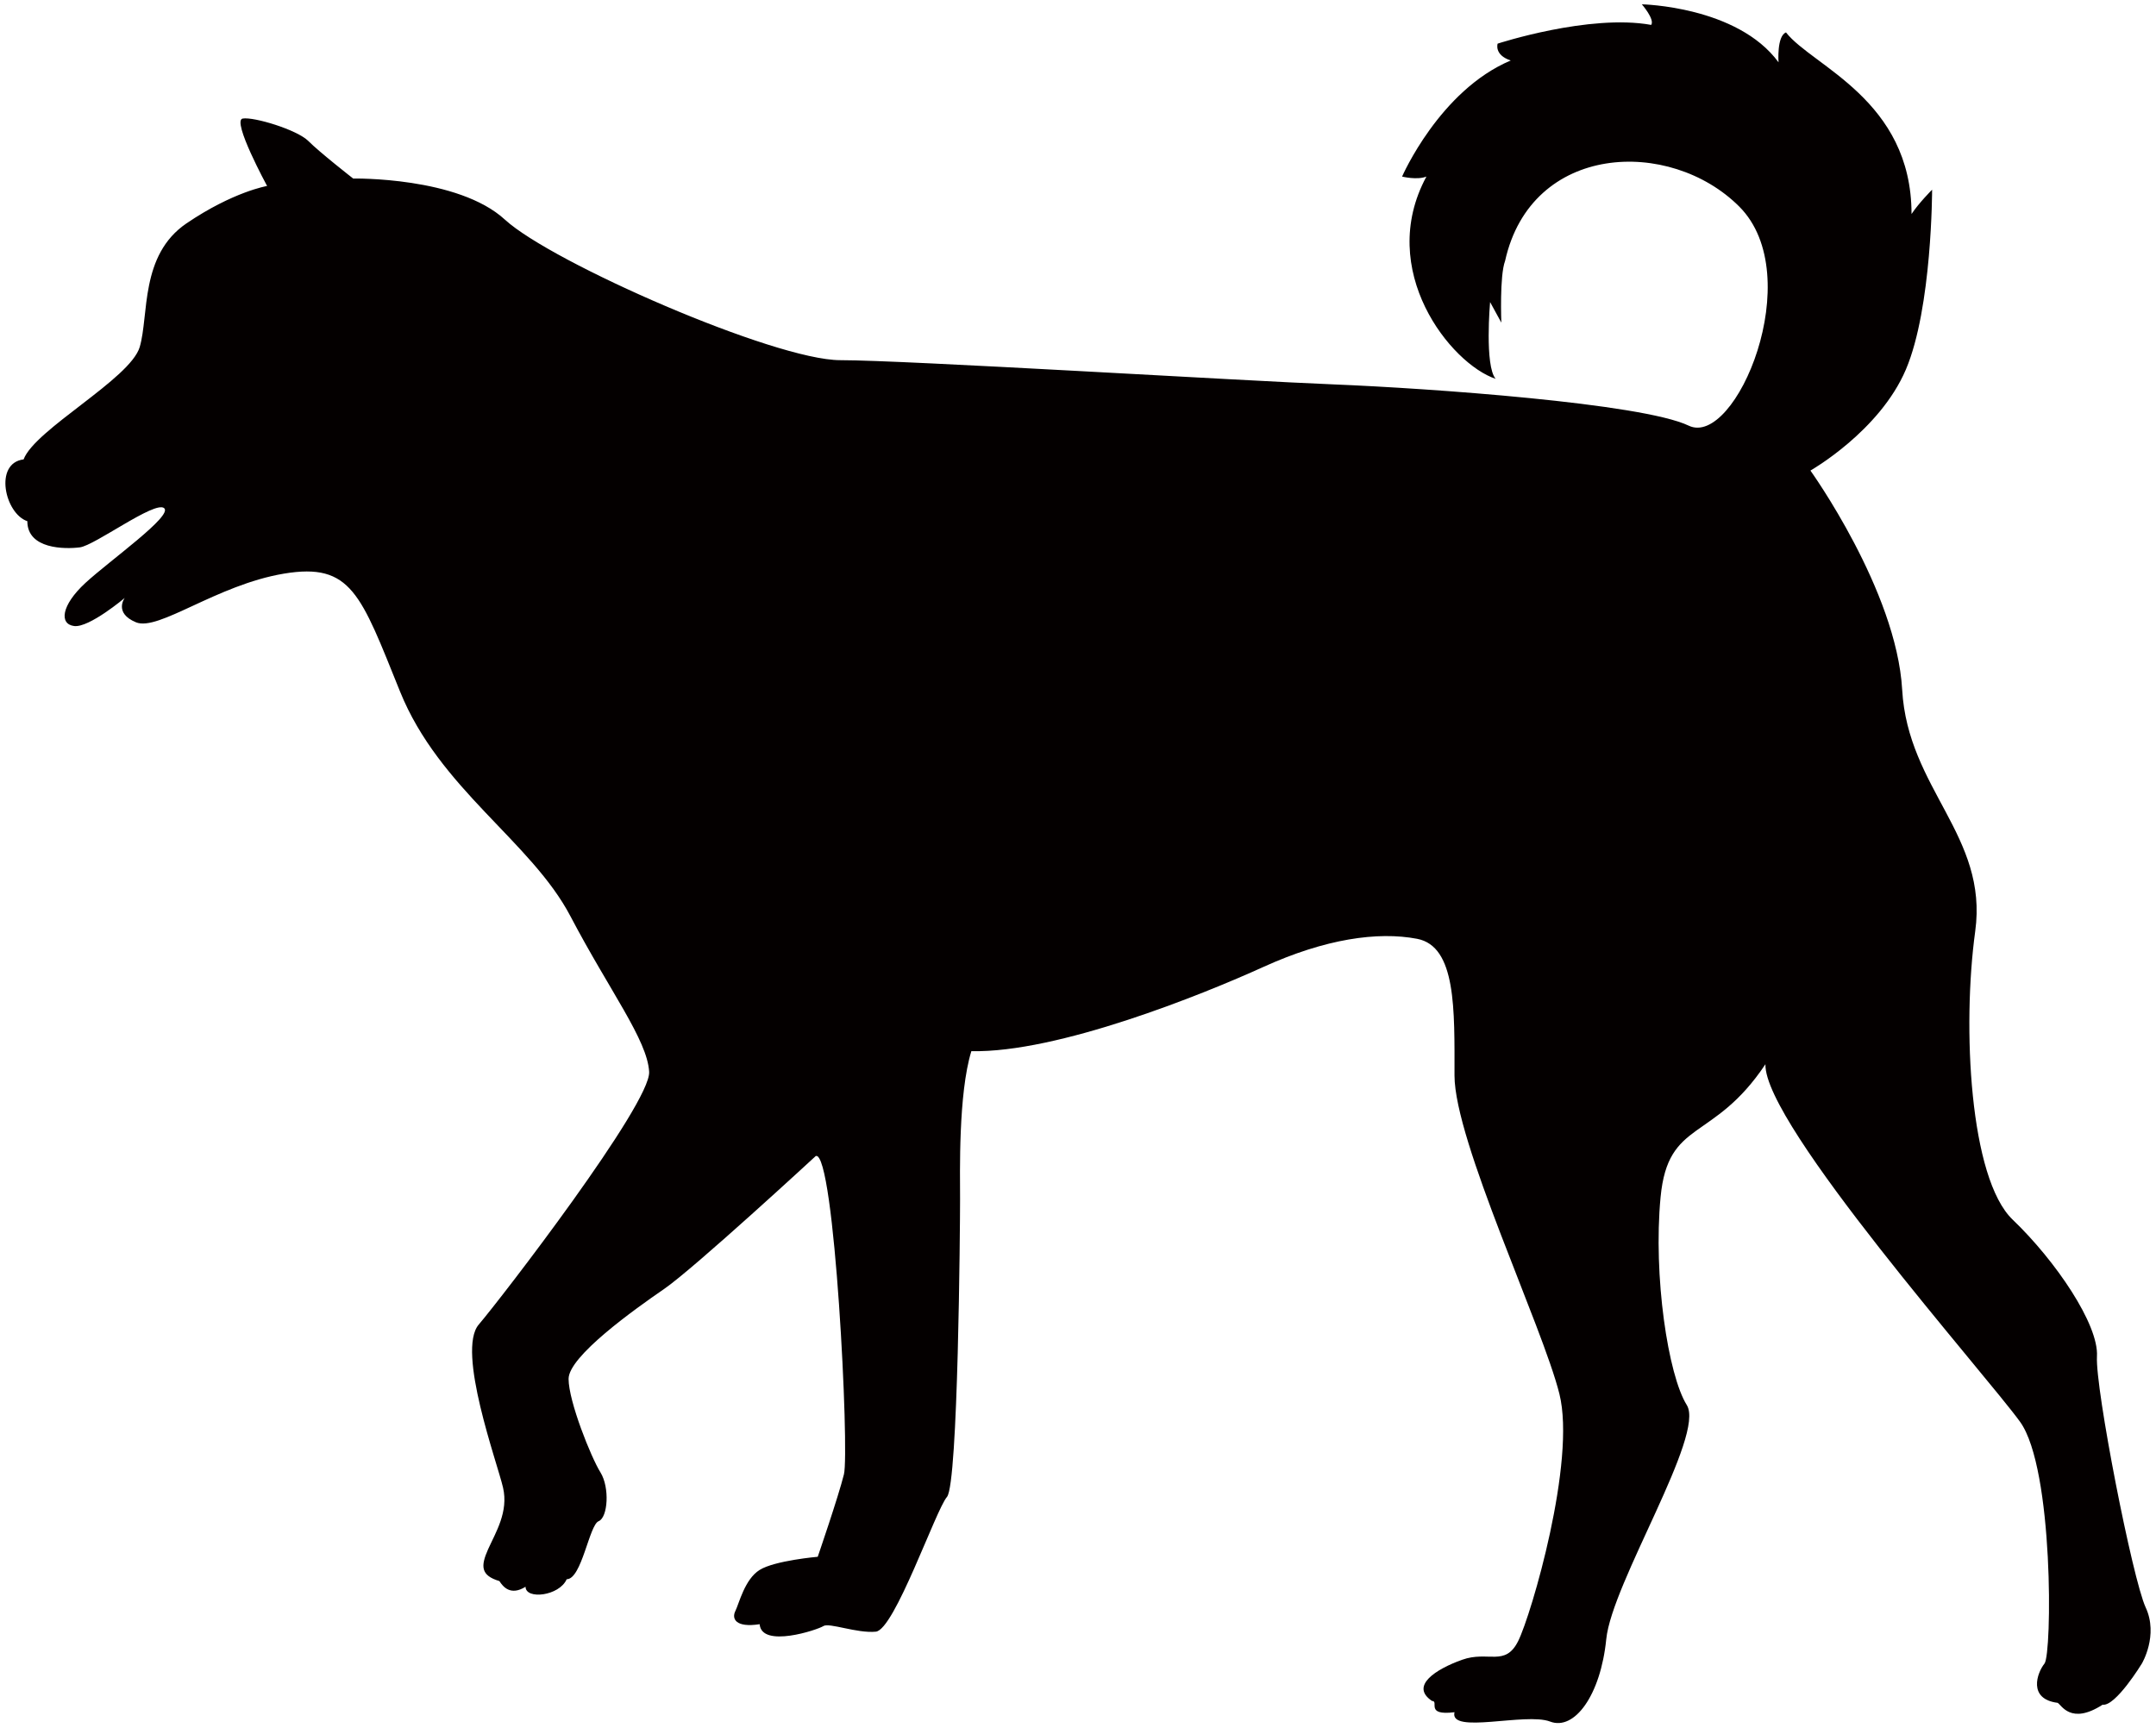
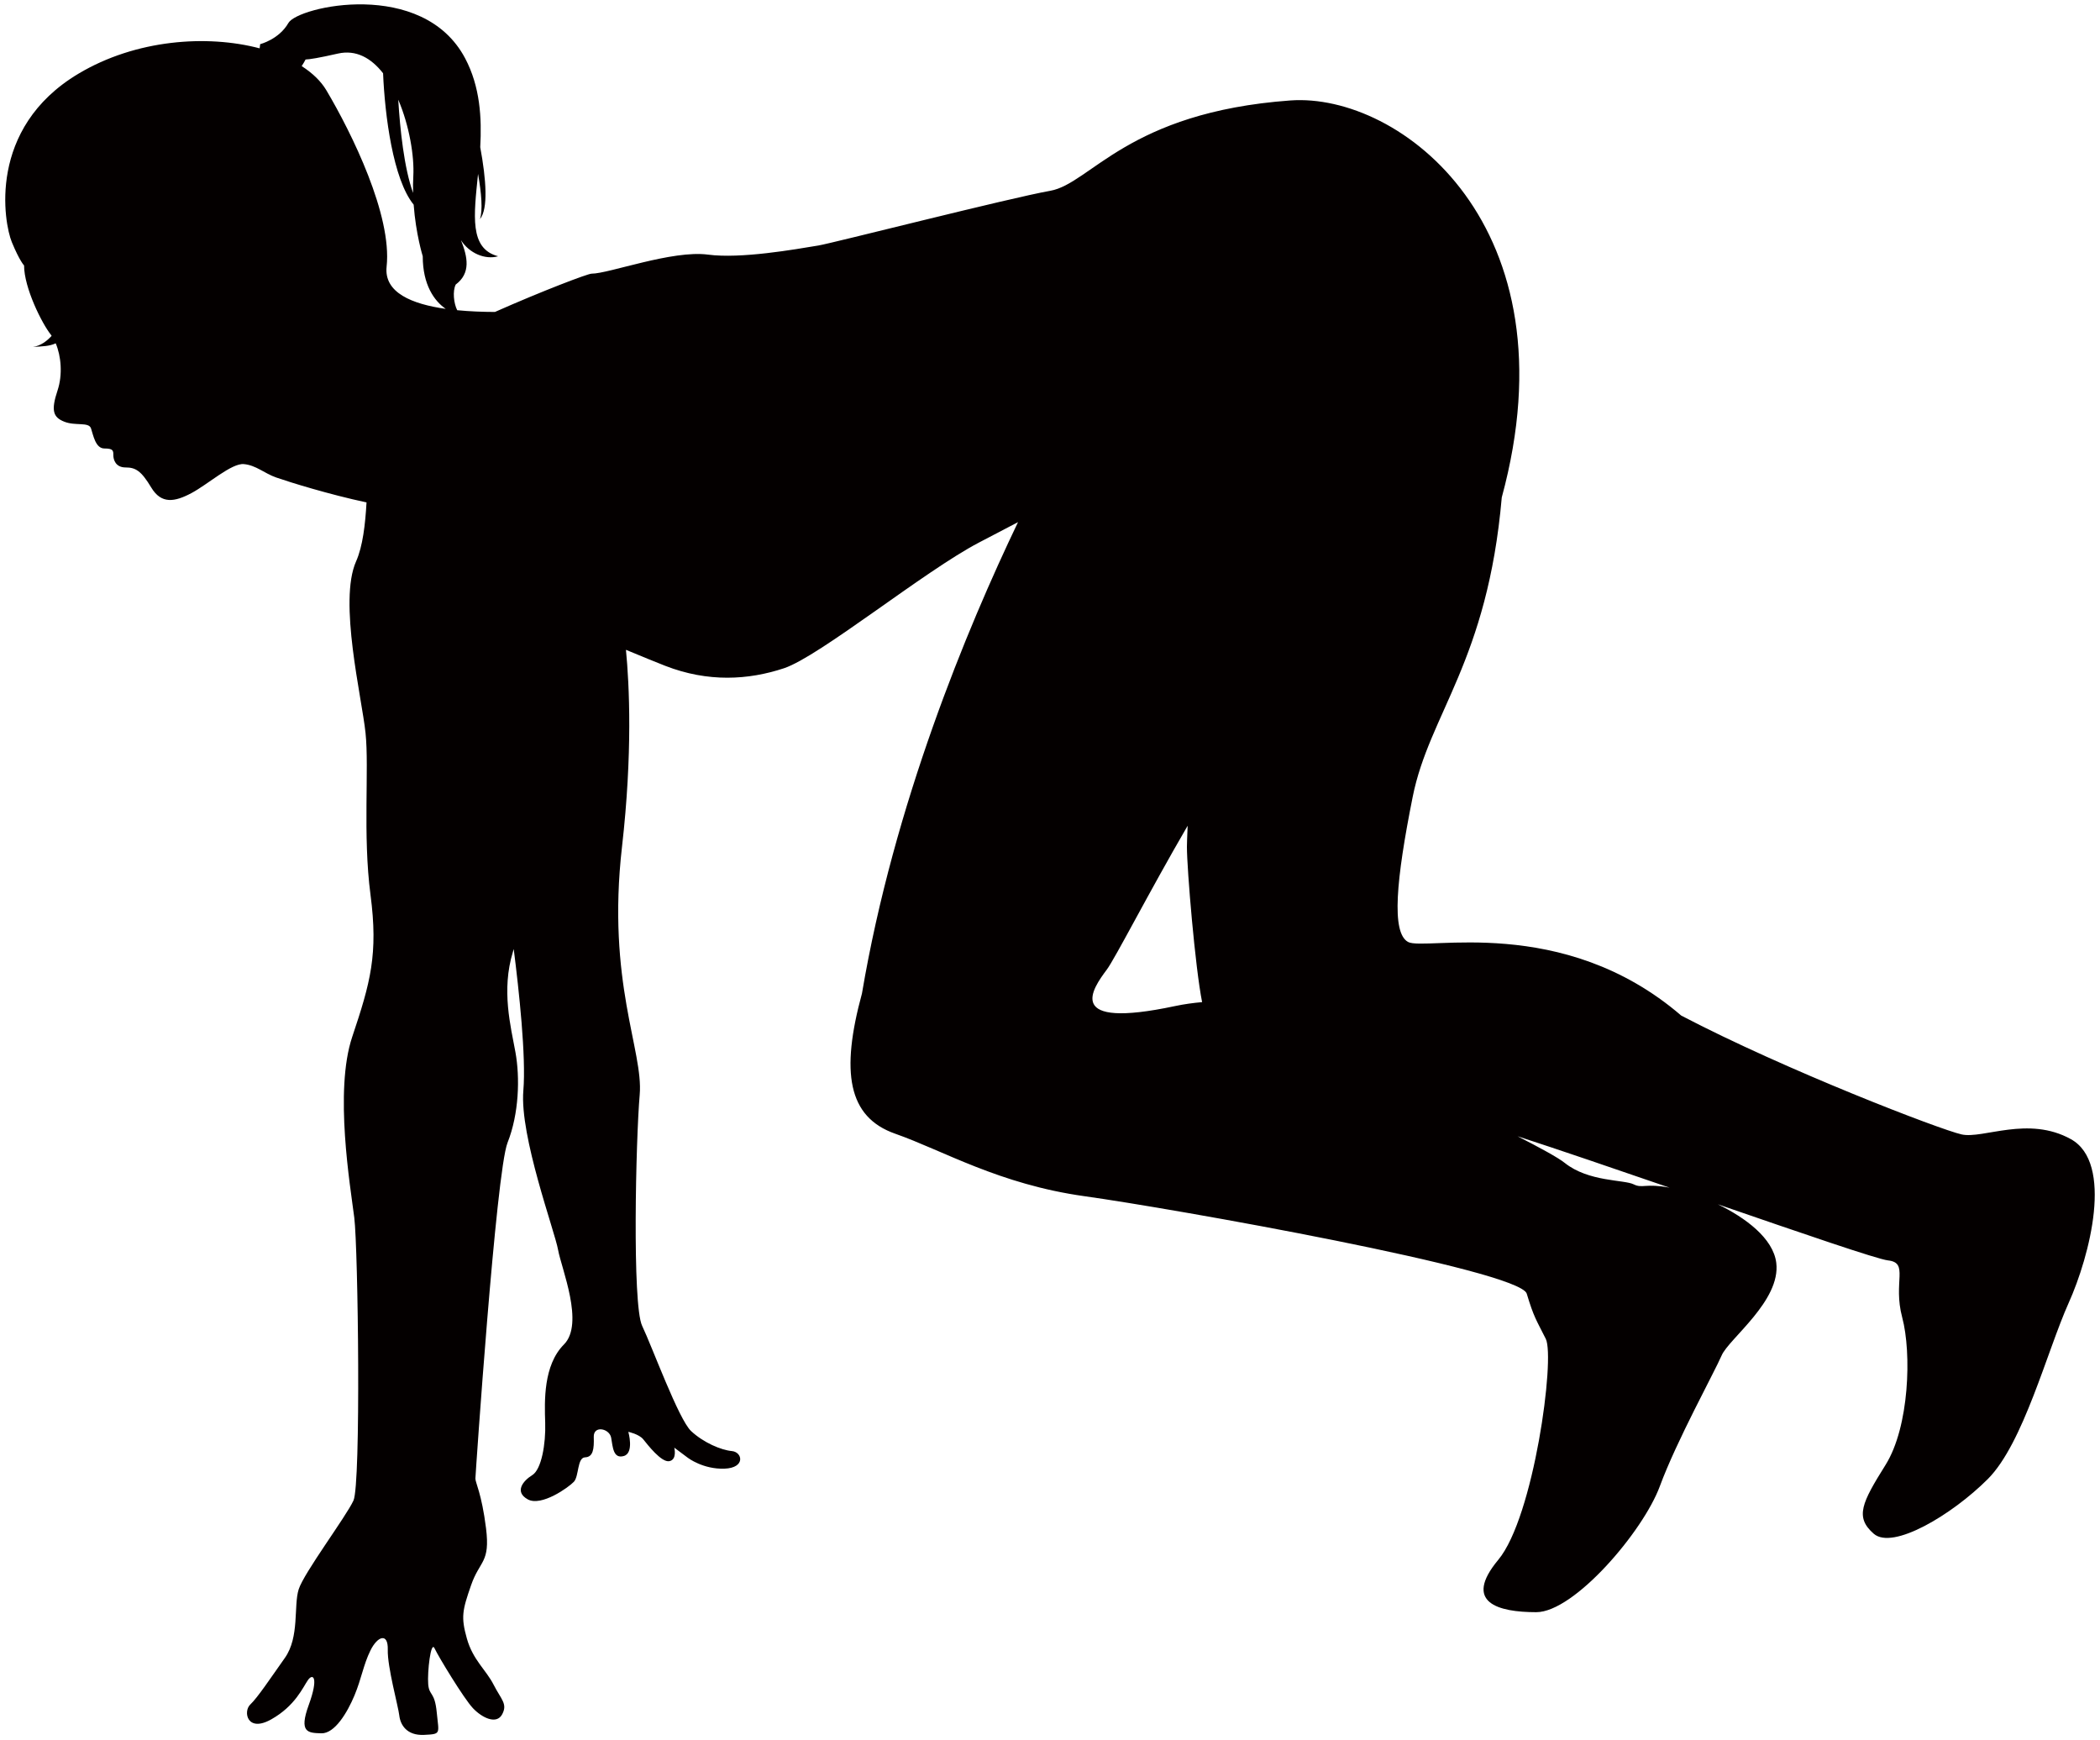
- <svg xmlns="http://www.w3.org/2000/svg" version="1.1" id="_x31__1_" x="0px" y="0px" viewBox="0 0 800 641.049" style="enable-background:new 0 0 800 641.049;" xml:space="preserve">
+ <svg xmlns="http://www.w3.org/2000/svg" version="1.1" id="_x32_" x="0px" y="0px" viewBox="0 0 800 662.444" style="enable-background:new 0 0 800 662.444;" xml:space="preserve">
  <style type="text/css">
	.st0{fill:#040000;}
</style>
  <g>
-     <path class="st0" d="M99.106,69.019c0,0-13.222-24.33-9.055-25.023c4.167-0.701,20.179,4.159,24.365,8.335   c4.132,4.168,16.633,13.925,16.633,13.925s38.956-0.729,56.319,15.265c17.363,15.967,100.07,52.141,124.4,52.141   c24.32,0,148.711,7.642,183.472,9.01c34.725,1.404,113.977,6.976,131.366,15.293c17.354,8.352,44.456-55.599,18.749-81.314   c-25.715-25.698-77.164-23.601-86.876,20.162c-2.097,5.553-1.394,22.925-1.394,22.925l-4.177-7.642c0,0-2.078,23.618,2.062,28.497   c-16.66-5.572-44.446-40.306-25.688-75.067c-3.484,1.386-9.028,0-9.028,0s13.907-31.971,40.315-43.078   c-6.256-2.07-4.861-6.256-4.861-6.256s34.041-11.115,56.985-6.948c1.394-2.07-3.475-7.642-3.475-7.642s35.436,0.675,50.719,21.521   c0,0-0.701-9.73,2.773-11.089c9.73,12.511,46.579,24.986,46.579,67.389c2.763-4.159,7.633-9.028,7.633-9.028s0,43.816-9.72,66.714   c-9.748,22.943-35.428,37.525-35.428,37.525s31.943,44.49,34.042,81.331c2.088,36.832,31.97,54.202,27.101,89.657   c-4.87,35.436-2.089,91.736,13.915,107.02c15.967,15.293,31.961,38.91,31.26,50.721c-0.685,11.827,13.221,82.708,18.064,93.148   c4.852,10.414-1.404,20.855-1.404,20.855s-9.721,15.967-14.573,15.274c-11.844,7.641-15.301,0-16.678-0.701   c-11.116-1.396-7.651-11.116-4.878-14.573c2.799-3.483,3.465-72.286-9.037-89.685c-12.502-17.361-95.201-110.475-94.508-132.734   c-19.469,29.198-36.138,20.171-38.911,49.352c-2.772,29.198,2.773,66.021,9.73,77.136c6.966,11.125-27.804,66.021-29.882,86.876   c-2.097,20.864-11.818,34.068-20.846,30.576c-9.055-3.465-37.543,4.86-35.464-3.465c-11.107,1.386-5.544-4.176-8.335-4.176   c-8.326-5.545,1.386-11.8,11.126-15.275c9.72-3.492,15.984,2.755,20.836-6.956c4.86-9.74,21.558-66.723,15.292-91.737   c-6.238-25.022-38.92-93.833-38.92-118.144c0-24.33,0.712-47.974-13.906-50.738c-14.591-2.773-34.023,0-56.957,10.423   c-22.933,10.423-76.462,31.98-108.415,31.278c-4.878,15.967-4.185,45.166-4.185,54.897c0,9.729-0.693,105.651-4.851,110.511   c-4.186,4.852-19.452,49.325-26.409,50.026c-6.975,0.693-17.399-3.474-19.469-2.07c-2.088,1.368-22.951,8.317-23.635-0.702   c-9.019,1.396-10.414-2.088-9.019-4.887c1.377-2.755,3.456-11.801,9.019-15.257c5.562-3.483,21.548-4.879,21.548-4.879   s7.651-22.232,9.721-30.585c2.097-8.325-3.465-120.223-10.441-118.153c0,0-45.158,41.7-56.264,49.342   c-11.143,7.66-35.464,25.023-35.464,33.375c0,8.344,8.361,29.181,11.846,34.735c3.447,5.589,2.763,16.677-0.693,18.082   c-3.492,1.377-6.274,21.539-11.855,21.539c-2.763,6.265-15.264,7.651-15.264,2.79c-5.563,3.475-8.361,0-9.704-2.106   c-6.984-2.088-6.984-5.543-4.194-11.808c2.799-6.238,7.642-13.898,5.536-22.908c-2.079-9.064-17.363-50.738-9.001-60.486   c8.316-9.72,63.923-82.005,63.222-93.806c-0.685-11.845-14.599-29.91-29.189-57.695c-14.573-27.804-48.641-47.254-63.24-83.41   c-14.591-36.129-18.064-47.93-43.078-43.762c-25.031,4.186-46.588,21.53-54.923,18.056c-8.325-3.475-4.167-9.028-4.167-9.028   s-13.186,11.115-18.749,10.422c-5.571-0.702-4.869-7.642,4.159-15.986c9.045-8.343,32.673-25.022,29.198-27.785   c-3.474-2.772-25.715,13.88-31.268,14.573c-5.554,0.702-19.469,0.702-19.469-9.713c-8.344-2.79-12.52-21.548-1.386-22.933   c4.158-11.125,39.612-29.892,43.087-41.71c3.474-11.8,0-34.059,17.335-45.868C86.586,71.099,99.106,69.019,99.106,69.019z" />
+     <path class="st0" d="M788.921,433.881c-16.286-9.049-33.48,0-41.641-1.81c-8.139-1.817-66.983-24.432-106.815-45.269   c-45.268-38.923-97.771-24.432-104.112-28.058c-6.337-3.619-4.524-23.539,1.813-55.232c6.334-31.678,28.503-51.597,33.935-114.059   c28.062-103.211-38.687-154.246-80.573-151.19c-61.997,4.528-76.049,31.685-91.434,34.404   c-15.392,2.718-82.821,19.913-88.262,20.828c-9.149,1.517-29.642,5.136-42.11,3.484c-13.572-1.817-37.768,7.254-44.352,7.254   c-1.468,0-18.876,6.63-36.821,14.581c-4.558-0.015-9.517-0.188-14.375-0.661c-1.321-2.605-1.817-7.275-0.567-9.775   c5.793-4.348,4.576-10.452,1.998-16.894c3.236,5.031,9.232,7.523,14.164,6.119c-11.06-2.891-9.243-15.55-7.656-31.37   c1.303,7.382,1.84,13.824,0.725,17.232c3.203-3.904,2.387-15.145,0.109-27.406c0.623-11.135-0.033-23.051-5.751-33.848   c-16.151-30.522-63.728-19.747-67.321-13.47c-3.589,6.285-10.767,8.079-10.767,8.079s-0.098,0.616-0.195,1.592   c-20.003-5.285-47.123-3.431-69.048,9.671C-4.981,48.902,1.521,84.972,4.498,92.196c2.973,7.215,4.674,8.912,4.674,8.912   c0,8.507,6.799,22.112,10.2,26.363c0.105,0.127,0.191,0.307,0.293,0.442c-1.771,1.967-4.133,3.777-7.095,4.227   c3.743-0.241,6.262-0.249,8.654-1.382c2.046,4.82,2.714,11.894,0.698,17.952c-2.549,7.652-1.704,10.212,2.545,11.894   c4.254,1.712,9.356,0,10.204,2.56c0.852,2.554,1.701,7.651,5.098,7.651c3.405,0,3.405,0.849,3.405,2.554   c0,1.689,0.841,4.67,4.671,4.67c3.825,0,5.947,1.284,9.772,7.644c3.825,6.382,8.92,5.526,15.298,2.133   c6.375-3.402,15.302-11.473,19.976-11.052c4.674,0.421,7.835,3.544,12.321,5.098c5.305,1.847,20.089,6.434,34.415,9.498   c-0.473,8.327-1.408,16.683-3.979,22.466c-6.761,15.197,2.174,51.672,3.601,65.308c1.43,13.612-1.093,38.901,1.891,61.636   c2.985,22.707-0.036,33.504-6.96,54.143c-6.915,20.634-0.695,57.034,0.781,68.845c1.475,11.826,2.587,101.507-0.308,107.762   c-2.891,6.254-18.891,27.548-20.873,33.825c-1.986,6.292,0.394,18.125-5.267,26.121c-5.654,7.989-10.388,15.115-13.177,17.75   c-2.789,2.636-1.205,10.828,7.993,5.647c9.204-5.174,12.122-12.337,14.003-14.995c1.889-2.665,4.148-1.089,0.293,9.491   c-3.864,10.572-0.301,10.67,4.786,10.812c5.083,0.143,9.882-7.86,12.614-14.393c2.726-6.548,3.375-11.608,6.079-17.127   c2.698-5.534,6.806-6.93,6.618-0.315c-0.18,6.599,3.98,21.474,4.389,25.04c0.405,3.567,2.831,7.712,9.453,7.396   c6.626-0.33,5.605-0.346,4.821-8.522c-0.789-8.154-2.876-6.187-3.256-10.774c-0.383-4.596,0.98-16.767,2.418-13.666   c1.437,3.086,11.165,19.139,14.622,22.796c3.458,3.656,8.98,6.359,11.128,2.343c2.147-4.002-0.346-5.601-3.244-11.27   c-2.895-5.692-7.876-9.385-10.193-17.592c-2.308-8.207-1.731-10.737,1.593-20.304c3.326-9.587,7.358-8.439,5.699-21.729   c-1.66-13.267-4.093-17.412-4.047-18.928c0.037-1.525,7.857-116.809,12.238-127.884c4.389-11.067,4.775-24.793,3.011-34.509   c-1.765-9.716-5.443-23.562-0.961-38.181c0.094-0.33,0.203-0.706,0.312-1.089c2.009,15.843,4.753,40.951,3.664,53.941   c-1.453,17.344,11.976,53.528,13.23,60.615c1.262,7.096,10.11,28.149,2.237,36.055c-7.88,7.899-7.414,21.624-7.144,29.756   c0.271,8.131-1.43,17.855-4.929,20.01c-3.484,2.147-6.905,6.337-1.719,9.22c5.185,2.876,15.621-4.596,17.581-6.698   c1.971-2.102,1.224-9.198,4.269-9.303c3.055-0.104,3.458-3.161,3.3-7.741c-0.151-4.58,6.003-3.258,6.63,0.278   c0.626,3.551,0.78,8.124,4.812,6.96c4.032-1.149,1.727-9.206,1.727-9.206s4.099,0.864,5.691,2.854   c1.599,1.982,6.919,8.928,9.948,8.312c3.034-0.608,1.866-5.144,1.866-5.144l5.215,3.898c0,0,5.752,4.385,13.88,4.107   c8.135-0.279,6.919-6.338,2.831-6.706c-4.082-0.368-10.79-3.198-15.524-7.621c-4.73-4.422-14.818-32.068-18.648-40.08   c-3.837-8.019-2.399-71.165-0.927-88.006c1.468-16.849-12.636-42.835-6.742-94.433c4.07-35.62,2.808-61.697,1.502-75.032   c6.525,2.725,11.815,4.858,14.983,6.104c16.286,6.33,31.678,5.421,45.265,0.901c13.575-4.543,53.412-36.98,74.236-47.859   c3.585-1.862,8.788-4.61,14.878-7.778c-19.473,40.621-47.281,107.505-59.449,179.519c-8.143,29.883-5.424,47.078,12.678,53.423   c18.102,6.337,39.596,19.274,72.194,23.808c32.586,4.52,165.662,28.06,168.376,37.107c2.722,9.055,3.623,9.956,7.25,17.202   c3.615,7.246-4.528,67.906-18.11,84.184c-13.575,16.309,0,19.928,14.484,19.928c14.484,0,40.737-30.785,47.081-47.979   c6.338-17.21,20.813-43.458,23.539-49.796c2.71-6.337,22.622-20.821,20.813-35.305c-1.172-9.34-11.751-17.164-22.27-22.277   c32.383,11.164,60.795,20.926,64.82,21.369c8.146,0.908,1.809,8.154,5.428,21.729c3.627,13.582,2.718,41.642-6.329,56.133   c-9.056,14.483-11.773,19.905-4.528,26.241c7.238,6.337,29.876-7.238,43.459-20.813c13.575-13.583,22.63-48.88,30.769-66.998   C796.174,478.24,805.23,442.929,788.921,433.881z M157.452,67.095c-0.124,2.163-0.135,4.31-0.086,6.397   c-3.435-9.543-4.971-24.283-5.65-35.522C155.931,47.813,157.872,59.519,157.452,67.095z M114.932,25.183   c0.63-0.969,1.122-1.831,1.475-2.523c1.498-0.038,4.986-0.586,12.321-2.253c6.987-1.584,12.731,1.772,17.206,7.494   c0.676,16.008,3.777,40.396,11.653,50.051c0.829,11.21,3.457,19.649,3.457,19.649c0,10.91,4.408,17.036,8.759,20.04   c-12.757-1.809-23.599-6.127-22.521-16.098c2.133-19.536-13.279-50.862-22.945-67.14C122.27,30.912,119.027,27.811,114.932,25.183z    M421.613,369.339c3.165-4.22,16.109-29.576,30.825-54.842c-0.18,4.131-0.278,6.946-0.278,8.035c0,8.446,3.154,46.102,5.789,59.151   c-3.341,0.301-6.757,0.744-10.316,1.502C405.082,392.239,416.181,376.584,421.613,369.339z M622.354,451.083   c-3.623-1.817-17.194-0.909-26.253-8.154c-2.576-2.057-9.371-5.744-17.976-10.158c15.956,5.188,36.95,12.373,57.894,19.574   C626.742,450.595,625.688,452.75,622.354,451.083z" />
  </g>
</svg>
